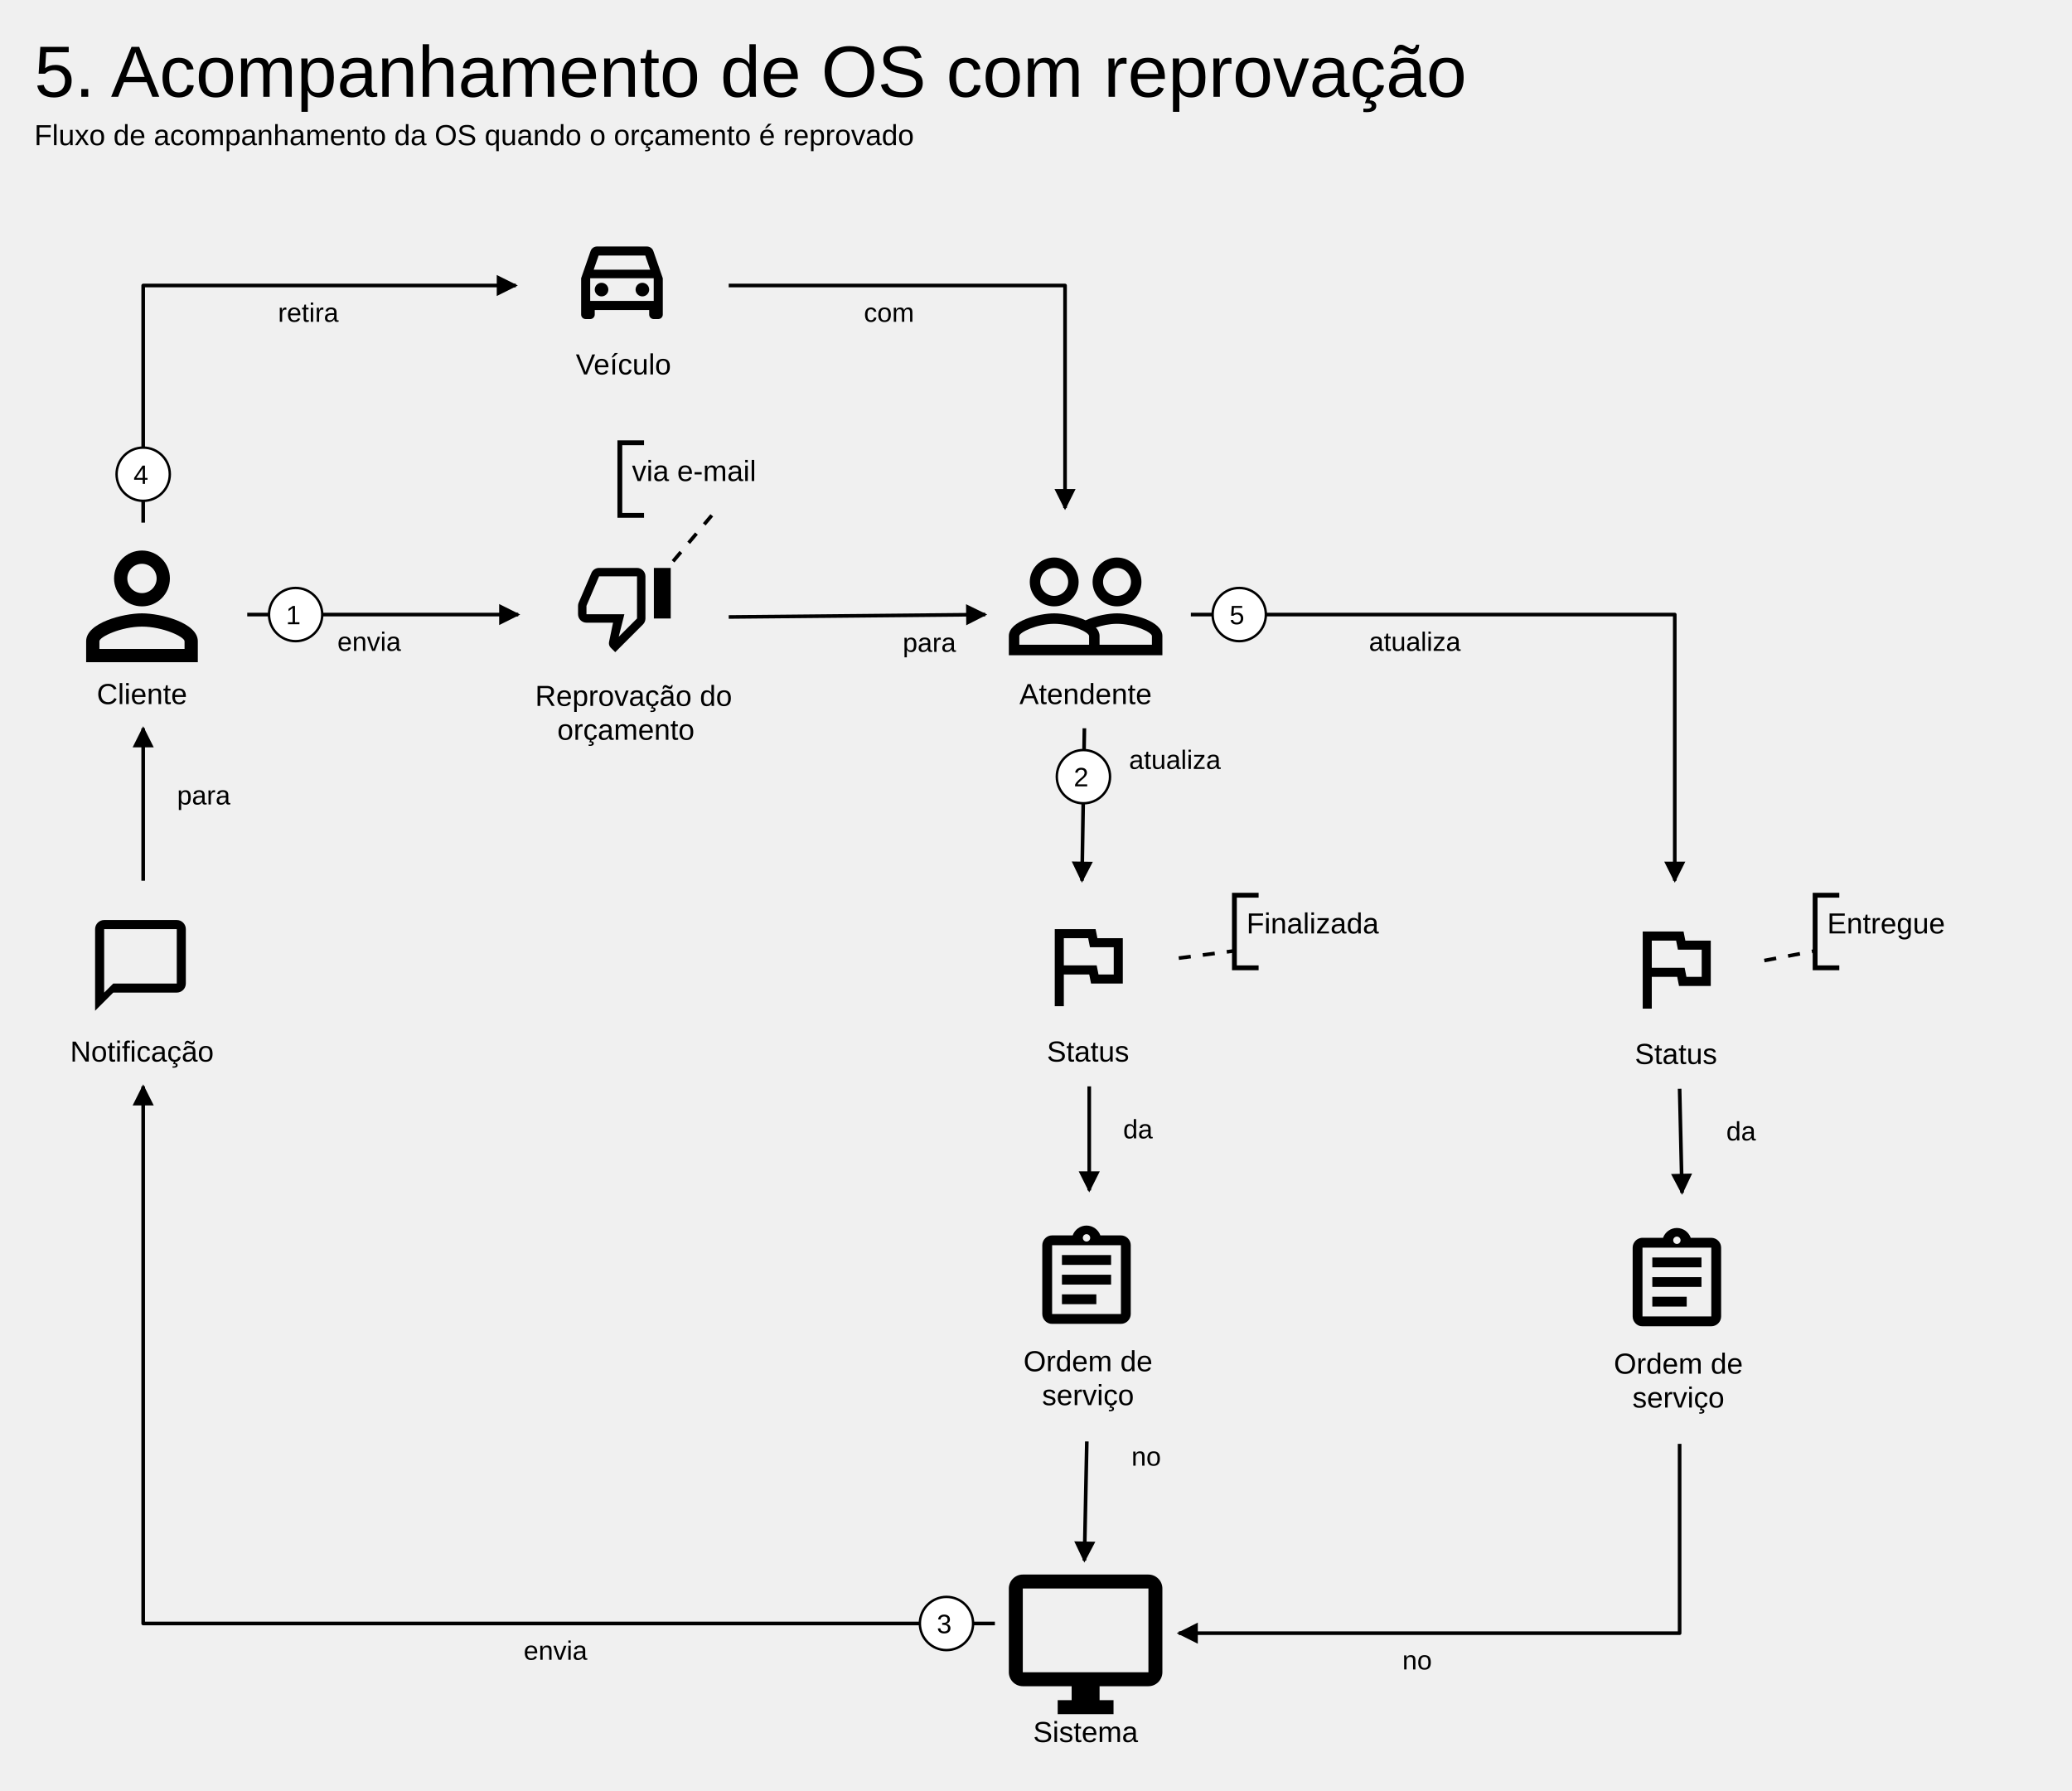
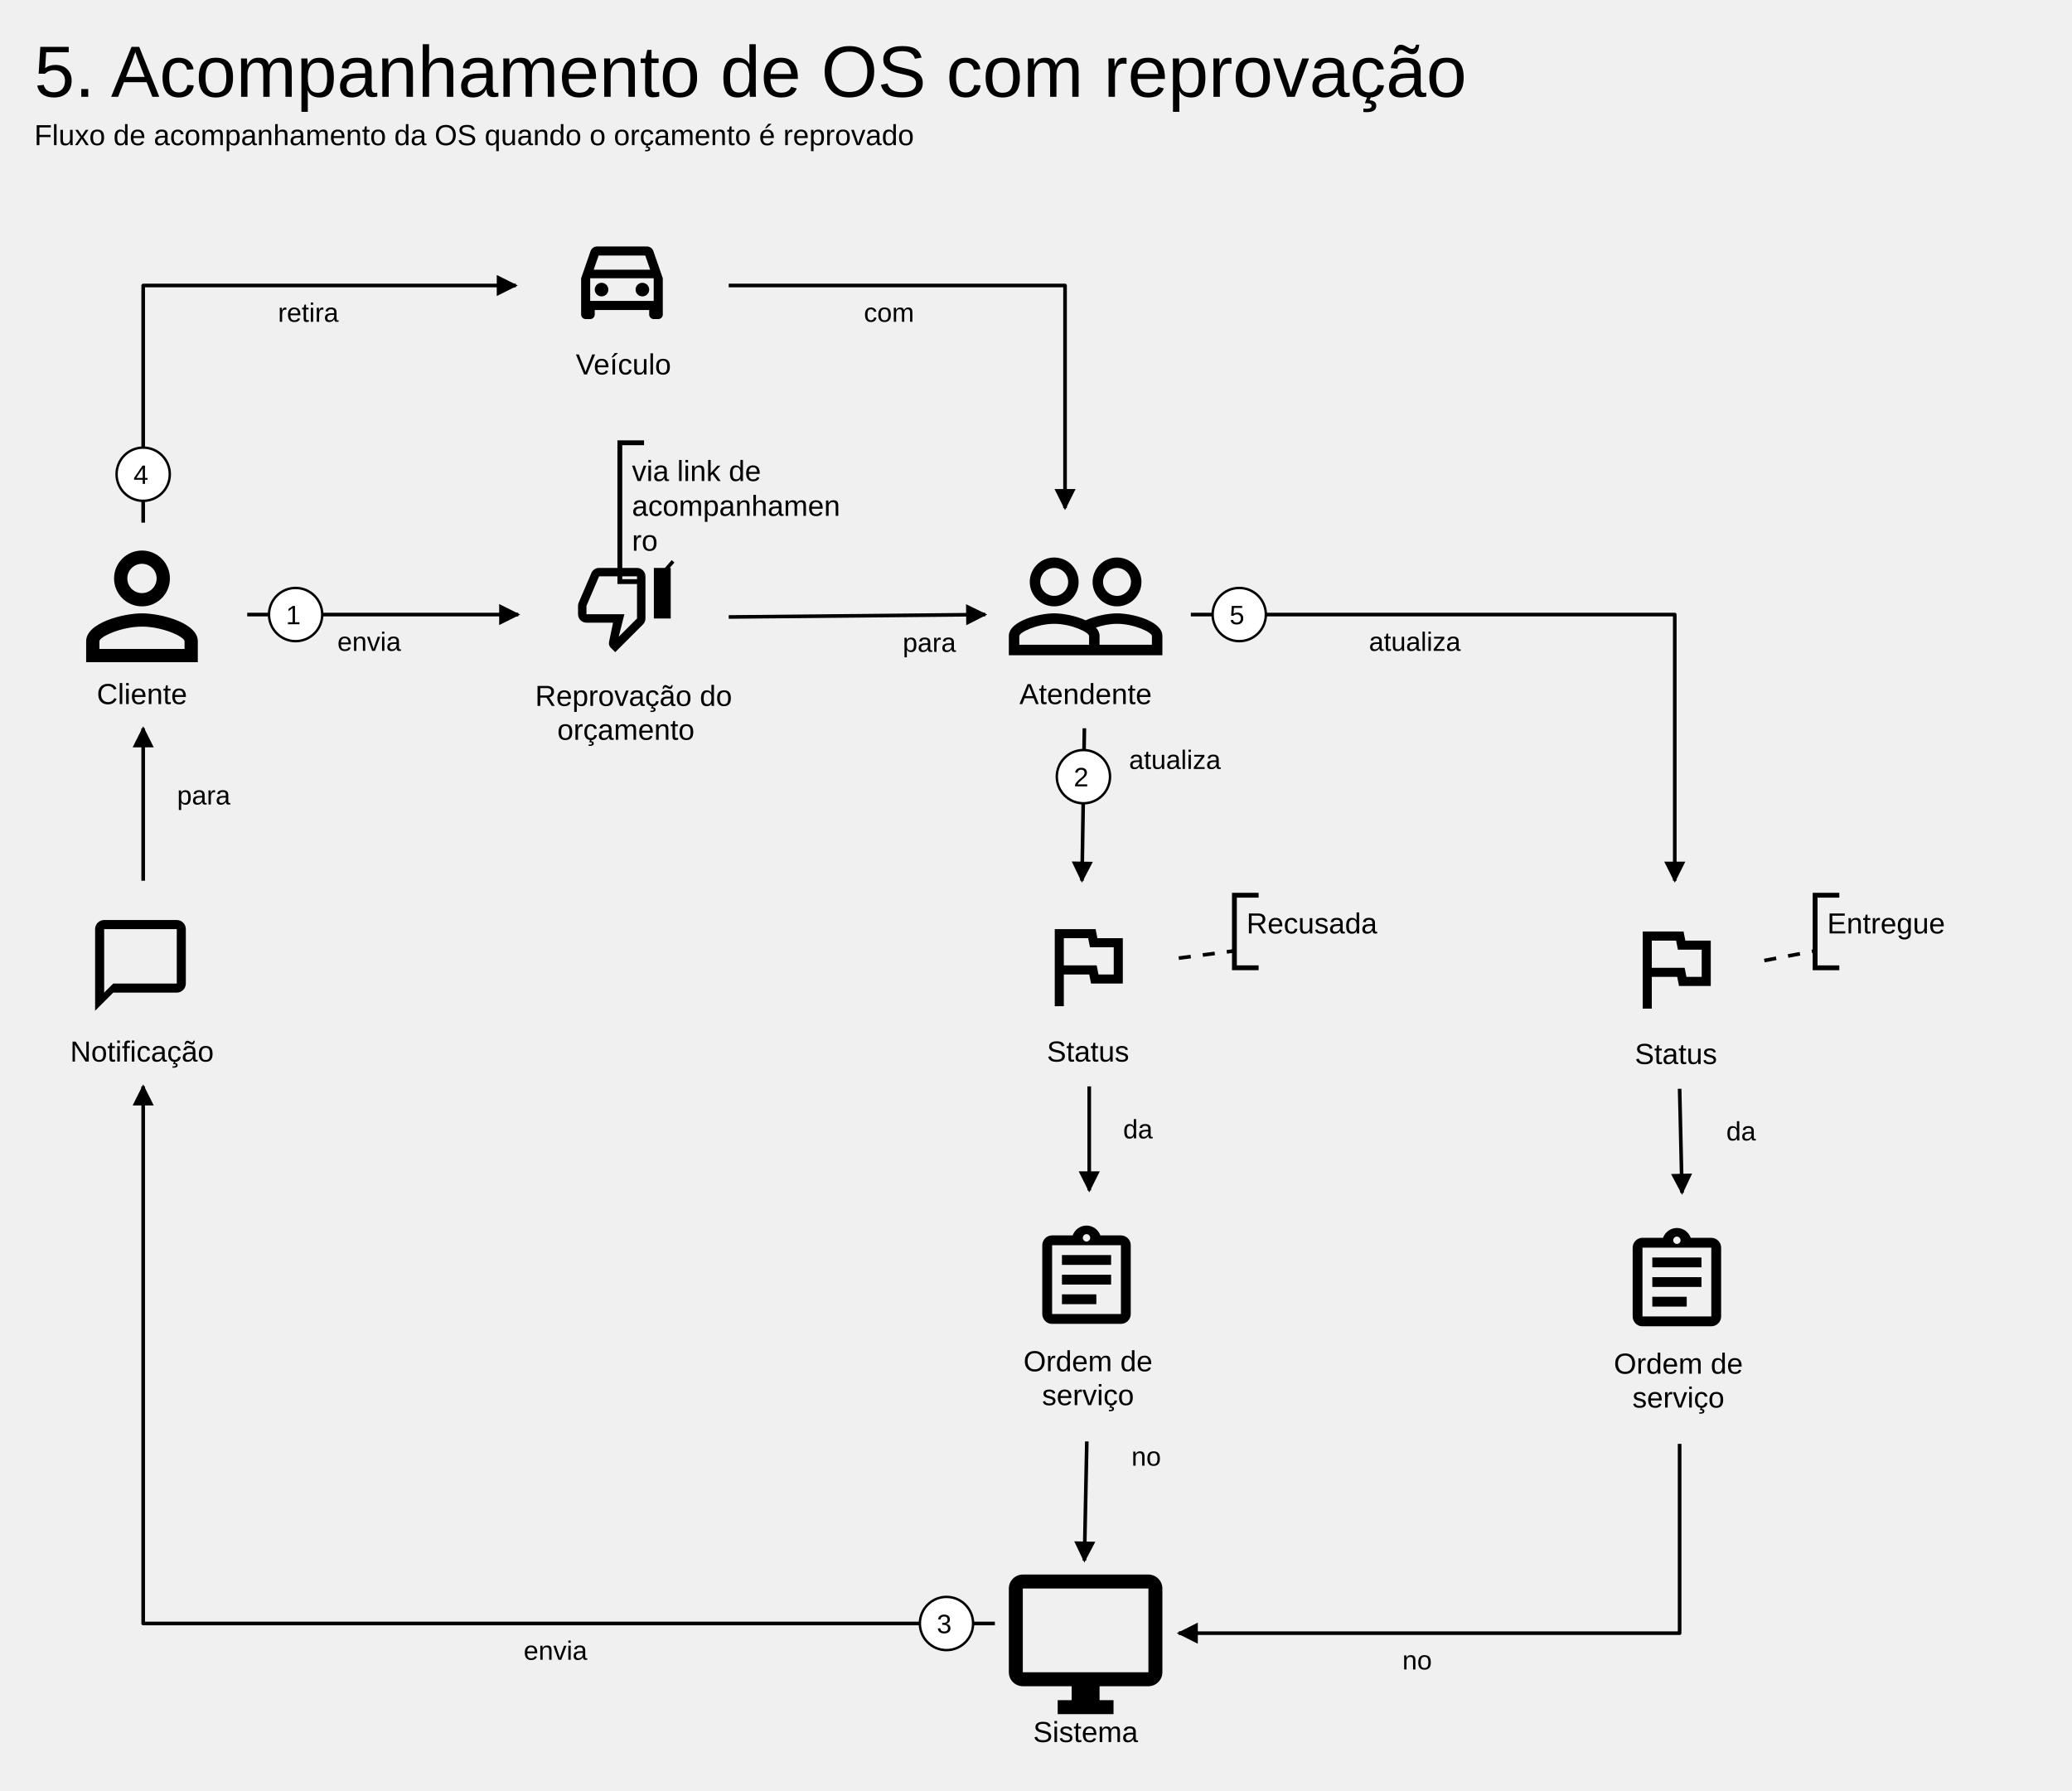
<svg xmlns="http://www.w3.org/2000/svg" style="background-color:white" width="838.993" height="725" viewBox="135 -38 853.993 740" version="1.1">
  <defs>
-     <marker id="activity-black-black-b3l4zcfscapwqebq89gfhphu7" viewBox="0 0 20 20" refX="11" refY="10" markerWidth="10" markerHeight="10" orient="auto">
+     <marker id="activity-black-black-eytsaiv2bysylnavkoq90a90i" viewBox="0 0 20 20" refX="11" refY="10" markerWidth="10" markerHeight="10" orient="auto">
      <path d="M 1 5 L 11 10 L 1 15 Z" style="fill: black; stroke-width: 1px; stroke-linecap: round; stroke-dasharray: 10000, 1; stroke: black;" />
    </marker>
  </defs>
  <g class="djs-group">
    <g class="djs-element djs-shape" style="display:block" transform="translate(140 -8)">
      <g class="djs-visual">
        <text lineHeight="1.2" class="djs-label" style="font-family: Arial, sans-serif; font-size: 30; font-weight: normal; fill: rgb(0, 0, 0);">
          <tspan x="8" y="10" font-size="30">5. Acompanhamento de OS com reprovação</tspan>
        </text>
        <text lineHeight="1.2" class="djs-label" style="font-family: Arial, sans-serif; font-size: 12; font-weight: normal; fill: rgb(0, 0, 0);">
          <tspan x="8" y="30" font-size="12">Fluxo de acompanhamento da OS quando o orçamento é reprovado</tspan>
        </text>
      </g>
    </g>
  </g>
  <g class="djs-group">
    <g class="djs-element djs-shape" data-element-id="shape_1088" style="display: block;" transform="matrix(1 0 0 1 790 455)">
      <g class="djs-visual">
        <svg fill=" #000000" width="48.75" height="48.75" viewBox="0 0 24 24" x="12.5" y="12.5">
          <path d="M0 0h24v24H0V0z" fill="none" />
          <path d="M7 15h7v2H7zm0-4h10v2H7zm0-4h10v2H7zm12-4h-4.18C14.4 1.84 13.3 1 12 1c-1.3 0-2.4.84-2.82 2H5c-.14 0-.27.01-.4.04-.39.08-.74.28-1.01.55-.18.18-.33.4-.43.64-.1.23-.16.49-.16.77v14c0 .27.06.54.16.78s.25.45.43.64c.27.27.62.47 1.01.55.13.02.26.03.4.03h14c1.1 0 2-.9 2-2V5c0-1.1-.9-2-2-2zm-7-.25c.41 0 .75.34.75.75s-.34.75-.75.75-.75-.34-.75-.75.34-.75.75-.75zM19 19H5V5h14v14z" />
        </svg>
        <text lineHeight="1.2" class="djs-label" style="font-family: Arial, sans-serif; font-size: 12px; font-weight: normal; fill: rgb(0, 0, 0);">
          <tspan x="10.822" y="74.75">Ordem de </tspan>
          <tspan x="18.495" y="88.75">serviço</tspan>
        </text>
      </g>
      <rect class="djs-hit djs-hit-all" x="0" y="0" width="75" height="75" style="fill: none; stroke-opacity: 0; stroke: white; stroke-width: 15px;" />
      <rect x="-5" y="-5" rx="4" width="85" height="85" class="djs-outline" style="fill: none;" />
    </g>
  </g>
  <g class="djs-group">
    <g class="djs-element djs-shape" data-element-id="shape_1172" style="display: block;" transform="matrix(1 0 0 1 354 42)">
      <g class="djs-visual">
        <svg fill=" #000000" width="48.75" height="48.75" viewBox="0 0 24 26" x="12.5" y="12.5">
          <path fill="none" d="M0 0h24v24H0V0z" />
          <path d="M18.92 6.01C18.72 5.42 18.16 5 17.5 5h-11c-.66 0-1.21.42-1.42 1.01L3 12v8c0 .55.45 1 1 1h1c.55 0 1-.45 1-1v-1h12v1c0 .55.45 1 1 1h1c.55 0 1-.45 1-1v-8l-2.08-5.99zM6.85 7h10.29l1.08 3.11H5.77L6.85 7zM19 17H5v-5h14v5z" />
          <circle cx="7.5" cy="14.5" r="1.5" />
          <circle cx="16.5" cy="14.5" r="1.5" />
        </svg>
        <text lineHeight="1.2" class="djs-label" style="font-family: Arial, sans-serif; font-size: 12px; font-weight: normal; fill: rgb(0, 0, 0);">
          <tspan x="17.818" y="74.75">Veículo</tspan>
        </text>
      </g>
      <rect class="djs-hit djs-hit-all" x="0" y="0" width="75" height="75" style="fill: none; stroke-opacity: 0; stroke: white; stroke-width: 15px;" />
      <rect x="-5" y="-5" rx="4" width="85" height="85" class="djs-outline" style="fill: none;" />
    </g>
  </g>
  <g class="djs-group">
    <g class="djs-element djs-shape" data-element-id="shape_1285" style="display: block;" transform="matrix(1 0 0 1 545 178)">
      <g class="djs-visual">
        <svg fill=" #000000" width="75" height="75" viewBox="0 0 24 26">
          <path d="M0 0h24v24H0z" fill="none" />
          <path d="M16.5 13c-1.2 0-3.07.34-4.5 1-1.43-.67-3.3-1-4.5-1C5.33 13 1 14.08 1 16.25V19h22v-2.75c0-2.17-4.33-3.25-6.5-3.25zm-4 4.5h-10v-1.25c0-.54 2.56-1.75 5-1.75s5 1.21 5 1.75v1.25zm9 0H14v-1.25c0-.46-.2-.86-.52-1.22.88-.3 1.96-.53 3.02-.53 2.44 0 5 1.21 5 1.75v1.25zM7.5 12c1.93 0 3.5-1.57 3.5-3.5S9.43 5 7.5 5 4 6.57 4 8.5 5.57 12 7.5 12zm0-5.5c1.1 0 2 .9 2 2s-.9 2-2 2-2-.9-2-2 .9-2 2-2zm9 5.5c1.93 0 3.5-1.57 3.5-3.5S18.43 5 16.5 5 13 6.57 13 8.5s1.57 3.5 3.5 3.5zm0-5.5c1.1 0 2 .9 2 2s-.9 2-2 2-2-.9-2-2 .9-2 2-2z" />
        </svg>
        <text lineHeight="1.2" class="djs-label" style="font-family: Arial, sans-serif; font-size: 12px; font-weight: normal; fill: rgb(0, 0, 0);">
          <tspan x="10.143" y="75">Atendente</tspan>
        </text>
      </g>
      <rect class="djs-hit djs-hit-all" x="0" y="0" width="75" height="75" style="fill: none; stroke-opacity: 0; stroke: white; stroke-width: 15px;" />
      <rect x="-5" y="-5" rx="4" width="85" height="85" class="djs-outline" style="fill: none;" />
    </g>
  </g>
  <g class="djs-group">
    <g class="djs-element djs-shape" data-element-id="shape_2088" style="display: block;" transform="matrix(1 0 0 1 884 332)">
      <g class="djs-visual">
        <rect x="0" y="0" width="99.993" height="29.998" rx="0" ry="0" style="stroke: none; stroke-width: 2px; fill: none;" />
        <path d="m 0, 0 m 10,0 l -10,0 l 0,29.998 l 10,0" style="fill: none; stroke-width: 2px; stroke: black;" />
        <text lineHeight="1.2" class="djs-label" style="font-family: Arial, sans-serif; font-size: 12px; font-weight: normal; fill: black;">
          <tspan x="5" y="15.8">Entregue</tspan>
        </text>
      </g>
      <rect class="djs-hit djs-hit-all" x="0" y="0" width="99.993" height="29.998" style="fill: none; stroke-opacity: 0; stroke: white; stroke-width: 15px;" />
      <rect x="-5" y="-5" rx="4" width="109.993" height="39.998" class="djs-outline" style="fill: none;" />
    </g>
  </g>
  <g class="djs-group">
    <g class="djs-element djs-shape" data-element-id="shape_2543" style="display: block;" transform="matrix(1 0 0 1 545 607)">
      <g class="djs-visual">
        <svg fill=" #000000" width="75" height="75" viewBox="0 0 24 26">
          <path fill="none" d="M0 0h24v24H0V0z" />
          <path d="M21 2H3c-1.1 0-2 .9-2 2v12c0 1.1.9 2 2 2h7v2H8v2h8v-2h-2v-2h7c1.1 0 2-.9 2-2V4c0-1.1-.9-2-2-2zm0 14H3V4h18v12z" />
        </svg>
        <text lineHeight="1.2" class="djs-label" style="font-family: Arial, sans-serif; font-size: 12px; font-weight: normal; fill: rgb(0, 0, 0);">
          <tspan x="15.826" y="75">Sistema</tspan>
        </text>
      </g>
      <rect class="djs-hit djs-hit-all" x="0" y="0" width="75" height="75" style="fill: none; stroke-opacity: 0; stroke: white; stroke-width: 15px;" />
      <rect x="-5" y="-5" rx="4" width="85" height="85" class="djs-outline" style="fill: none;" />
    </g>
  </g>
  <g class="djs-group">
    <g class="djs-element djs-shape" data-element-id="shape_2848" style="display: block;" transform="matrix(1 0 0 1 546 326)">
      <g class="djs-visual">
        <svg fill=" #000000" width="48.75" height="48.75" viewBox="0 0 24 26" x="12.5" y="12.5">
          <path fill="none" d="M0 0h24v24H0V0z" />
          <path d="M12.36 6l.4 2H18v6h-3.36l-.4-2H7V6h5.36M14 4H5v17h2v-7h5.6l.4 2h7V6h-5.6L14 4z" />
        </svg>
        <text lineHeight="1.2" class="djs-label" style="font-family: Arial, sans-serif; font-size: 12px; font-weight: normal; fill: rgb(0, 0, 0);">
          <tspan x="20.49" y="74.75">Status</tspan>
        </text>
      </g>
      <rect class="djs-hit djs-hit-all" x="0" y="0" width="75" height="75" style="fill: none; stroke-opacity: 0; stroke: white; stroke-width: 15px;" />
      <rect x="-5" y="-5" rx="4" width="85" height="85" class="djs-outline" style="fill: none;" />
    </g>
  </g>
  <g class="djs-group">
    <g class="djs-element djs-shape" data-element-id="shape_4845" style="display: block;" transform="matrix(1 0 0 1 644 332)">
      <g class="djs-visual">
-         <rect x="0" y="0" width="100" height="30" rx="0" ry="0" style="stroke: none; stroke-width: 2px; fill: none;" />
-         <path d="m 0, 0 m 10,0 l -10,0 l 0,30 l 10,0" style="fill: none; stroke-width: 2px; stroke: black;" />
+         <rect x="0" y="0" width="100" height="29.986" rx="0" ry="0" style="stroke: none; stroke-width: 2px; fill: none;" />
+         <path d="m 0, 0 m 10,0 l -10,0 l 0,29.986 l 10,0" style="fill: none; stroke-width: 2px; stroke: black;" />
        <text lineHeight="1.2" class="djs-label" style="font-family: Arial, sans-serif; font-size: 12px; font-weight: normal; fill: black;">
-           <tspan x="5" y="15.8">Finalizada</tspan>
-         </text>
-       </g>
-       <rect class="djs-hit djs-hit-all" x="0" y="0" width="100" height="30" style="fill: none; stroke-opacity: 0; stroke: white; stroke-width: 15px;" />
-       <rect x="-5" y="-5" rx="4" width="110" height="40" class="djs-outline" style="fill: none;" />
+           <tspan x="5" y="15.8">Recusada</tspan>
+         </text>
+       </g>
+       <rect class="djs-hit djs-hit-all" x="0" y="0" width="100" height="29.986" style="fill: none; stroke-opacity: 0; stroke: white; stroke-width: 15px;" />
+       <rect x="-5" y="-5" rx="4" width="110" height="39.986" class="djs-outline" style="fill: none;" />
    </g>
  </g>
  <g class="djs-group">
    <g class="djs-element djs-shape" data-element-id="shape_6537" style="display: block;" transform="matrix(1 0 0 1 789 327)">
      <g class="djs-visual">
        <svg fill=" #000000" width="48.75" height="48.75" viewBox="0 0 24 26" x="12.5" y="12.5">
          <path fill="none" d="M0 0h24v24H0V0z" />
          <path d="M12.36 6l.4 2H18v6h-3.36l-.4-2H7V6h5.36M14 4H5v17h2v-7h5.6l.4 2h7V6h-5.6L14 4z" />
        </svg>
        <text lineHeight="1.2" class="djs-label" style="font-family: Arial, sans-serif; font-size: 12px; font-weight: normal; fill: rgb(0, 0, 0);">
          <tspan x="20.49" y="74.75">Status</tspan>
        </text>
      </g>
      <rect class="djs-hit djs-hit-all" x="0" y="0" width="75" height="75" style="fill: none; stroke-opacity: 0; stroke: white; stroke-width: 15px;" />
      <rect x="-5" y="-5" rx="4" width="85" height="85" class="djs-outline" style="fill: none;" />
    </g>
  </g>
  <g class="djs-group">
    <g class="djs-element djs-shape" data-element-id="shape_7379" style="display: block;" transform="matrix(1 0 0 1 546 454)">
      <g class="djs-visual">
        <svg fill=" #000000" width="48.75" height="48.75" viewBox="0 0 24 24" x="12.5" y="12.5">
          <path d="M0 0h24v24H0V0z" fill="none" />
          <path d="M7 15h7v2H7zm0-4h10v2H7zm0-4h10v2H7zm12-4h-4.18C14.4 1.84 13.3 1 12 1c-1.3 0-2.4.84-2.82 2H5c-.14 0-.27.01-.4.04-.39.08-.74.28-1.01.55-.18.18-.33.4-.43.64-.1.23-.16.49-.16.77v14c0 .27.06.54.16.78s.25.45.43.64c.27.27.62.47 1.01.55.13.02.26.03.4.03h14c1.1 0 2-.9 2-2V5c0-1.1-.9-2-2-2zm-7-.25c.41 0 .75.34.75.75s-.34.75-.75.75-.75-.34-.75-.75.34-.75.75-.75zM19 19H5V5h14v14z" />
        </svg>
        <text lineHeight="1.2" class="djs-label" style="font-family: Arial, sans-serif; font-size: 12px; font-weight: normal; fill: rgb(0, 0, 0);">
          <tspan x="10.822" y="74.75">Ordem de </tspan>
          <tspan x="18.495" y="88.75">serviço</tspan>
        </text>
      </g>
      <rect class="djs-hit djs-hit-all" x="0" y="0" width="75" height="75" style="fill: none; stroke-opacity: 0; stroke: white; stroke-width: 15px;" />
      <rect x="-5" y="-5" rx="4" width="85" height="85" class="djs-outline" style="fill: none;" />
    </g>
  </g>
  <g class="djs-group">
    <g class="djs-element djs-shape" data-element-id="shape_7930" style="display: block;" transform="matrix(1 0 0 1 390 145)">
      <g class="djs-visual">
-         <rect x="0" y="0" width="100" height="30" rx="0" ry="0" style="stroke: none; stroke-width: 2px; fill: none;" />
-         <path d="m 0, 0 m 10,0 l -10,0 l 0,30 l 10,0" style="fill: none; stroke-width: 2px; stroke: black;" />
+         <rect x="0" y="0" width="100" height="57.377" rx="0" ry="0" style="stroke: none; stroke-width: 2px; fill: none;" />
+         <path d="m 0, 0 m 10,0 l -10,0 l 0,57.377 l 10,0" style="fill: none; stroke-width: 2px; stroke: black;" />
        <text lineHeight="1.2" class="djs-label" style="font-family: Arial, sans-serif; font-size: 12px; font-weight: normal; fill: black;">
-           <tspan x="5" y="15.8">via e-mail</tspan>
-         </text>
-       </g>
-       <rect class="djs-hit djs-hit-all" x="0" y="0" width="100" height="30" style="fill: none; stroke-opacity: 0; stroke: white; stroke-width: 15px;" />
-       <rect x="-5" y="-5" rx="4" width="110" height="40" class="djs-outline" style="fill: none;" />
+           <tspan x="5" y="15.8">via link de </tspan>
+           <tspan x="5" y="30.2">acompanhamen</tspan>
+           <tspan x="5" y="44.6">ro</tspan>
+         </text>
+       </g>
+       <rect class="djs-hit djs-hit-all" x="0" y="0" width="100" height="57.377" style="fill: none; stroke-opacity: 0; stroke: white; stroke-width: 15px;" />
+       <rect x="-5" y="-5" rx="4" width="110" height="67.377" class="djs-outline" style="fill: none;" />
    </g>
  </g>
  <g class="djs-group">
    <g class="djs-element djs-shape" data-element-id="shape_8313" style="display: block;" transform="matrix(1 0 0 1 355 179)">
      <g class="djs-visual">
        <svg fill=" #000000" width="48.75" height="48.75" viewBox="0 0 24 28" x="12.5" y="12.5">
          <path fill="none" d="M0 0h24v24H0V0zm0 0h24v24H0V0z" />
          <path d="M15 3H6c-.83 0-1.54.5-1.84 1.22l-3.02 7.05c-.09.23-.14.47-.14.73v2c0 1.1.9 2 2 2h6.31l-.95 4.57-.03.32c0 .41.17.79.44 1.06L9.83 23l6.59-6.59c.36-.36.58-.86.58-1.41V5c0-1.1-.9-2-2-2zm0 12l-4.34 4.34L12 14H3v-2l3-7h9v10zm4-12h4v12h-4z" />
        </svg>
        <text lineHeight="1.2" class="djs-label" style="font-family: Arial, sans-serif; font-size: 12px; font-weight: normal; fill: rgb(0, 0, 0);">
          <tspan x="0" y="74.75">Reprovação do</tspan>
          <tspan x="9.152" y="88.75">orçamento</tspan>
        </text>
      </g>
      <rect class="djs-hit djs-hit-all" x="0" y="0" width="75" height="75" style="fill: none; stroke-opacity: 0; stroke: white; stroke-width: 15px;" />
      <rect x="-5" y="-5" rx="4" width="85" height="85" class="djs-outline" style="fill: none;" />
    </g>
  </g>
  <g class="djs-group">
    <g class="djs-element djs-shape" data-element-id="shape_9113" style="display: block;" transform="matrix(1 0 0 1 155 178)">
      <g class="djs-visual">
        <svg fill=" #000000" viewBox="0 0 24 26" width="75" height="75">
          <path d="M12 5.9c1.16 0 2.1.94 2.1 2.1s-.94 2.1-2.1 2.1S9.9 9.16 9.9 8s.94-2.1 2.1-2.1m0 9c2.97 0 6.1 1.46 6.1 2.1v1.1H5.9V17c0-.64 3.13-2.1 6.1-2.1M12 4C9.79 4 8 5.79 8 8s1.79 4 4 4 4-1.79 4-4-1.79-4-4-4zm0 9c-2.67 0-8 1.34-8 4v3h16v-3c0-2.66-5.33-4-8-4z" />
          <path d="M0 0h24v24H0z" fill="none" />
        </svg>
        <text lineHeight="1.2" class="djs-label" style="font-family: Arial, sans-serif; font-size: 12px; font-weight: normal; fill: rgb(0, 0, 0);">
          <tspan x="18.823" y="75">Cliente</tspan>
        </text>
      </g>
      <rect class="djs-hit djs-hit-all" x="0" y="0" width="75" height="75" style="fill: none; stroke-opacity: 0; stroke: white; stroke-width: 15px;" />
      <rect x="-5" y="-5" rx="4" width="85" height="85" class="djs-outline" style="fill: none;" />
    </g>
  </g>
  <g class="djs-group">
    <g class="djs-element djs-shape" data-element-id="shape_9440" style="display: block;" transform="matrix(1 0 0 1 155 326)">
      <g class="djs-visual">
        <svg fill=" #000000" height="48.75" viewBox="0 0 24 26" width="48.75" x="12.5" y="12.5">
          <path d="M0 0h24v24H0V0z" fill="none" />
          <path d="M20 2H4c-1.1 0-2 .9-2 2v18l4-4h14c1.1 0 2-.9 2-2V4c0-1.1-.9-2-2-2zm0 14H6l-2 2V4h16v12z" />
        </svg>
        <text lineHeight="1.2" class="djs-label" style="font-family: Arial, sans-serif; font-size: 12px; font-weight: normal; fill: rgb(0, 0, 0);">
          <tspan x="7.819" y="74.75">Notificação</tspan>
        </text>
      </g>
      <rect class="djs-hit djs-hit-all" x="0" y="0" width="75" height="75" style="fill: none; stroke-opacity: 0; stroke: white; stroke-width: 15px;" />
      <rect x="-5" y="-5" rx="4" width="85" height="85" class="djs-outline" style="fill: none;" />
    </g>
  </g>
  <g class="djs-group">
+     <g class="djs-element djs-connection" data-element-id="connection_0621" style="display: block;">
+       <g class="djs-visual">
+         <path style="stroke: black; fill: none; stroke-width: 1.5px; stroke-linejoin: round; marker-end: url('#activity-black-black-eytsaiv2bysylnavkoq90a90i');" d="M545,633L193,633L193,411" />
+         <text lineHeight="1.2" wordWrap="break-word" overflowWrap="break-word" hyphens="auto" class="djs-label" style="font-family: Arial, sans-serif; font-size: 11px; font-weight: normal; fill: black;">
+           <tspan x="350.25" y="648">envia</tspan>
+         </text>
+         <path d="       M 525 633       m 11,0       a 11,11 0 1,0 -22,0       a 11,11 0 1,0 22,0       " style="fill: white; stroke: black;" />
+         <text lineHeight="1.2" position="absolute" class="djs-labelNumber" style="font-family: Arial, sans-serif; font-size: 11px; font-weight: normal; fill: black;">
+           <tspan x="521" y="637">3</tspan>
+         </text>
+       </g>
+       <path d="M545,633L193,633L193,411" class="djs-hit djs-hit-stroke" style="fill: none; stroke-opacity: 0; stroke: white; stroke-width: 15px;" />
+       <rect x="188" y="406" rx="4" width="362" height="232" class="djs-outline" style="fill: none;" />
+     </g>
+   </g>
+   <g class="djs-group">
+     <g class="djs-element djs-connection" data-element-id="connection_1816" style="display: block;">
+       <g class="djs-visual">
+         <path style="stroke: black; stroke-width: 1.5px; stroke-linejoin: round; stroke-dasharray: 5, 5;" d="M863,359L884,355" />
+       </g>
+       <path d="M863,359L884,355" class="djs-hit djs-hit-stroke" style="fill: none; stroke-opacity: 0; stroke: white; stroke-width: 15px;" />
+       <rect x="858" y="350" rx="4" width="31" height="14" class="djs-outline" style="fill: none;" />
+     </g>
+   </g>
+   <g class="djs-group">
    <g class="djs-element djs-connection" data-element-id="connection_3021" style="display: block;">
      <g class="djs-visual">
-         <path style="stroke: black; fill: none; stroke-width: 1.5px; stroke-linejoin: round; marker-end: url('#activity-black-black-b3l4zcfscapwqebq89gfhphu7');" d="M828,412L829,455" />
+         <path style="stroke: black; fill: none; stroke-width: 1.5px; stroke-linejoin: round; marker-end: url('#activity-black-black-eytsaiv2bysylnavkoq90a90i');" d="M828,412L829,455" />
        <text lineHeight="1.2" wordWrap="break-word" overflowWrap="break-word" hyphens="auto" class="djs-label" style="font-family: Arial, sans-serif; font-size: 11px; font-weight: normal; fill: black;">
          <tspan x="847.278" y="433.352">da</tspan>
        </text>
      </g>
      <path d="M828,412L829,455" class="djs-hit djs-hit-stroke" style="fill: none; stroke-opacity: 0; stroke: white; stroke-width: 15px;" />
      <rect x="823" y="407" rx="4" width="11" height="53" class="djs-outline" style="fill: none;" />
    </g>
  </g>
  <g class="djs-group">
+     <g class="djs-element djs-connection" data-element-id="connection_3472" style="display: block;">
+       <g class="djs-visual">
+         <path style="stroke: black; fill: none; stroke-width: 1.5px; stroke-linejoin: round; marker-end: url('#activity-black-black-eytsaiv2bysylnavkoq90a90i');" d="M582,263L581,326" />
+         <text lineHeight="1.2" wordWrap="break-word" overflowWrap="break-word" hyphens="auto" class="djs-label" style="font-family: Arial, sans-serif; font-size: 11px; font-weight: normal; fill: black;">
+           <tspan x="600.449" y="279.803">atualiza</tspan>
+         </text>
+         <path d="       M 581.596 283       m 11,0       a 11,11 0 1,0 -22,0       a 11,11 0 1,0 22,0       " style="fill: white; stroke: black;" />
+         <text lineHeight="1.2" position="absolute" class="djs-labelNumber" style="font-family: Arial, sans-serif; font-size: 11px; font-weight: normal; fill: black;">
+           <tspan x="577.596" y="287">2</tspan>
+         </text>
+       </g>
+       <path d="M582,263L581,326" class="djs-hit djs-hit-stroke" style="fill: none; stroke-opacity: 0; stroke: white; stroke-width: 15px;" />
+       <rect x="576" y="258" rx="4" width="11" height="73" class="djs-outline" style="fill: none;" />
+     </g>
+   </g>
+   <g class="djs-group">
+     <g class="djs-element djs-connection" data-element-id="connection_3650" style="display: block;">
+       <g class="djs-visual">
+         <path style="stroke: black; fill: none; stroke-width: 1.5px; stroke-linejoin: round; marker-end: url('#activity-black-black-eytsaiv2bysylnavkoq90a90i');" d="M236,216L348,216" />
+         <text lineHeight="1.2" wordWrap="break-word" overflowWrap="break-word" hyphens="auto" class="djs-label" style="font-family: Arial, sans-serif; font-size: 11px; font-weight: normal; fill: black;">
+           <tspan x="273.25" y="231">envia</tspan>
+         </text>
+         <path d="       M 256 216       m 11,0       a 11,11 0 1,0 -22,0       a 11,11 0 1,0 22,0       " style="fill: white; stroke: black;" />
+         <text lineHeight="1.2" position="absolute" class="djs-labelNumber" style="font-family: Arial, sans-serif; font-size: 11px; font-weight: normal; fill: black;">
+           <tspan x="252" y="220">1</tspan>
+         </text>
+       </g>
+       <path d="M236,216L348,216" class="djs-hit djs-hit-stroke" style="fill: none; stroke-opacity: 0; stroke: white; stroke-width: 15px;" />
+       <rect x="231" y="211" rx="4" width="122" height="10" class="djs-outline" style="fill: none;" />
+     </g>
+   </g>
+   <g class="djs-group">
+     <g class="djs-element djs-connection" data-element-id="connection_3769" style="display: block;">
+       <g class="djs-visual">
+         <path style="stroke: black; fill: none; stroke-width: 1.5px; stroke-linejoin: round; marker-end: url('#activity-black-black-eytsaiv2bysylnavkoq90a90i');" d="M193,326L193,263" />
+         <text lineHeight="1.2" wordWrap="break-word" overflowWrap="break-word" hyphens="auto" class="djs-label" style="font-family: Arial, sans-serif; font-size: 11px; font-weight: normal; fill: black;">
+           <tspan x="207" y="294.5">para</tspan>
+         </text>
+       </g>
+       <path d="M193,326L193,263" class="djs-hit djs-hit-stroke" style="fill: none; stroke-opacity: 0; stroke: white; stroke-width: 15px;" />
+       <rect x="188" y="258" rx="4" width="10" height="73" class="djs-outline" style="fill: none;" />
+     </g>
+   </g>
+   <g class="djs-group">
+     <g class="djs-element djs-connection" data-element-id="connection_3985" style="display: block;">
+       <g class="djs-visual">
+         <path style="stroke: black; fill: none; stroke-width: 1.5px; stroke-linejoin: round; marker-end: url('#activity-black-black-eytsaiv2bysylnavkoq90a90i');" d="M435,217L541,216" />
+         <text lineHeight="1.2" wordWrap="break-word" overflowWrap="break-word" hyphens="auto" class="djs-label" style="font-family: Arial, sans-serif; font-size: 11px; font-weight: normal; fill: black;">
+           <tspan x="506.91" y="231.41">para</tspan>
+         </text>
+       </g>
+       <path d="M435,217L541,216" class="djs-hit djs-hit-stroke" style="fill: none; stroke-opacity: 0; stroke: white; stroke-width: 15px;" />
+       <rect x="430" y="211" rx="4" width="116" height="11" class="djs-outline" style="fill: none;" />
+     </g>
+   </g>
+   <g class="djs-group">
+     <g class="djs-element djs-connection" data-element-id="connection_4154" style="display: block;">
+       <g class="djs-visual">
+         <path style="stroke: black; stroke-width: 1.5px; stroke-linejoin: round; stroke-dasharray: 5, 5;" d="M621,358L644,355" />
+       </g>
+       <path d="M621,358L644,355" class="djs-hit djs-hit-stroke" style="fill: none; stroke-opacity: 0; stroke: white; stroke-width: 15px;" />
+       <rect x="616" y="350" rx="4" width="33" height="13" class="djs-outline" style="fill: none;" />
+     </g>
+   </g>
+   <g class="djs-group">
+     <g class="djs-element djs-connection" data-element-id="connection_4217" style="display: block;">
+       <g class="djs-visual">
+         <path style="stroke: black; fill: none; stroke-width: 1.5px; stroke-linejoin: round; marker-end: url('#activity-black-black-eytsaiv2bysylnavkoq90a90i');" d="M583,557.75L582,607" />
+         <text lineHeight="1.2" wordWrap="break-word" overflowWrap="break-word" hyphens="auto" class="djs-label" style="font-family: Arial, sans-serif; font-size: 11px; font-weight: normal; fill: black;">
+           <tspan x="601.435" y="567.763">no</tspan>
+         </text>
+       </g>
+       <path d="M583,557.75L582,607" class="djs-hit djs-hit-stroke" style="fill: none; stroke-opacity: 0; stroke: white; stroke-width: 15px;" />
+       <rect x="577" y="552.75" rx="4" width="11" height="59.25" class="djs-outline" style="fill: none;" />
+     </g>
+   </g>
+   <g class="djs-group">
+     <g class="djs-element djs-connection" data-element-id="connection_4770" style="display: block;">
+       <g class="djs-visual">
+         <path style="stroke: black; fill: none; stroke-width: 1.5px; stroke-linejoin: round; marker-end: url('#activity-black-black-eytsaiv2bysylnavkoq90a90i');" d="M626,216L826,216L826,326" />
+         <text lineHeight="1.2" wordWrap="break-word" overflowWrap="break-word" hyphens="auto" class="djs-label" style="font-family: Arial, sans-serif; font-size: 11px; font-weight: normal; fill: black;">
+           <tspan x="699.6" y="231">atualiza</tspan>
+         </text>
+         <path d="       M 646 216       m 11,0       a 11,11 0 1,0 -22,0       a 11,11 0 1,0 22,0       " style="fill: white; stroke: black;" />
+         <text lineHeight="1.2" position="absolute" class="djs-labelNumber" style="font-family: Arial, sans-serif; font-size: 11px; font-weight: normal; fill: black;">
+           <tspan x="642" y="220">5</tspan>
+         </text>
+       </g>
+       <path d="M626,216L826,216L826,326" class="djs-hit djs-hit-stroke" style="fill: none; stroke-opacity: 0; stroke: white; stroke-width: 15px;" />
+       <rect x="621" y="211" rx="4" width="210" height="120" class="djs-outline" style="fill: none;" />
+     </g>
+   </g>
+   <g class="djs-group">
+     <g class="djs-element djs-connection" data-element-id="connection_5070" style="display: block;">
+       <g class="djs-visual">
+         <path style="stroke: black; stroke-width: 1.5px; stroke-linejoin: round; stroke-dasharray: 5, 5;" d="M412,194L405,202" />
+       </g>
+       <path d="M412,194L405,202" class="djs-hit djs-hit-stroke" style="fill: none; stroke-opacity: 0; stroke: white; stroke-width: 15px;" />
+       <rect x="400" y="189" rx="4" width="17" height="18" class="djs-outline" style="fill: none;" />
+     </g>
+   </g>
+   <g class="djs-group">
+     <g class="djs-element djs-connection" data-element-id="connection_5269" style="display: block;">
+       <g class="djs-visual">
+         <path style="stroke: black; fill: none; stroke-width: 1.5px; stroke-linejoin: round; marker-end: url('#activity-black-black-eytsaiv2bysylnavkoq90a90i');" d="M584,411L584,454" />
+         <text lineHeight="1.2" wordWrap="break-word" overflowWrap="break-word" hyphens="auto" class="djs-label" style="font-family: Arial, sans-serif; font-size: 11px; font-weight: normal; fill: black;">
+           <tspan x="598" y="432.5">da</tspan>
+         </text>
+       </g>
+       <path d="M584,411L584,454" class="djs-hit djs-hit-stroke" style="fill: none; stroke-opacity: 0; stroke: white; stroke-width: 15px;" />
+       <rect x="579" y="406" rx="4" width="10" height="53" class="djs-outline" style="fill: none;" />
+     </g>
+   </g>
+   <g class="djs-group">
    <g class="djs-element djs-connection" data-element-id="connection_6985" style="display: block;">
      <g class="djs-visual">
-         <path style="stroke: black; fill: none; stroke-width: 1.5px; stroke-linejoin: round; marker-end: url('#activity-black-black-b3l4zcfscapwqebq89gfhphu7');" d="M828,558.75L828,637L621,637" />
+         <path style="stroke: black; fill: none; stroke-width: 1.5px; stroke-linejoin: round; marker-end: url('#activity-black-black-eytsaiv2bysylnavkoq90a90i');" d="M828,558.75L828,637L621,637" />
        <text lineHeight="1.2" wordWrap="break-word" overflowWrap="break-word" hyphens="auto" class="djs-label" style="font-family: Arial, sans-serif; font-size: 11px; font-weight: normal; fill: black;">
          <tspan x="713.4" y="652">no</tspan>
        </text>
      </g>
      <path d="M828,558.75L828,637L621,637" class="djs-hit djs-hit-stroke" style="fill: none; stroke-opacity: 0; stroke: white; stroke-width: 15px;" />
      <rect x="616" y="553.75" rx="4" width="217" height="88.25" class="djs-outline" style="fill: none;" />
    </g>
  </g>
  <g class="djs-group">
+     <g class="djs-element djs-connection" data-element-id="connection_8839" style="display: block;">
+       <g class="djs-visual">
+         <path style="stroke: black; fill: none; stroke-width: 1.5px; stroke-linejoin: round; marker-end: url('#activity-black-black-eytsaiv2bysylnavkoq90a90i');" d="M435,80L574,80L574,172" />
+         <text lineHeight="1.2" wordWrap="break-word" overflowWrap="break-word" hyphens="auto" class="djs-label" style="font-family: Arial, sans-serif; font-size: 11px; font-weight: normal; fill: black;">
+           <tspan x="490.85" y="95">com</tspan>
+         </text>
+       </g>
+       <path d="M435,80L574,80L574,172" class="djs-hit djs-hit-stroke" style="fill: none; stroke-opacity: 0; stroke: white; stroke-width: 15px;" />
+       <rect x="430" y="75" rx="4" width="149" height="102" class="djs-outline" style="fill: none;" />
+     </g>
+   </g>
+   <g class="djs-group">
    <g class="djs-element djs-connection" data-element-id="connection_8991" style="display: block;">
      <g class="djs-visual">
-         <path style="stroke: black; fill: none; stroke-width: 1.5px; stroke-linejoin: round; marker-end: url('#activity-black-black-b3l4zcfscapwqebq89gfhphu7');" d="M193,178L193,80L347,80" />
+         <path style="stroke: black; fill: none; stroke-width: 1.5px; stroke-linejoin: round; marker-end: url('#activity-black-black-eytsaiv2bysylnavkoq90a90i');" d="M193,178L193,80L347,80" />
        <text lineHeight="1.2" wordWrap="break-word" overflowWrap="break-word" hyphens="auto" class="djs-label" style="font-family: Arial, sans-serif; font-size: 11px; font-weight: normal; fill: black;">
          <tspan x="248.7" y="95">retira</tspan>
        </text>
        <path d="       M 193 158       m 11,0       a 11,11 0 1,0 -22,0       a 11,11 0 1,0 22,0       " style="fill: white; stroke: black;" />
        <text lineHeight="1.2" position="absolute" class="djs-labelNumber" style="font-family: Arial, sans-serif; font-size: 11px; font-weight: normal; fill: black;">
          <tspan x="189" y="162">4</tspan>
        </text>
      </g>
      <path d="M193,178L193,80L347,80" class="djs-hit djs-hit-stroke" style="fill: none; stroke-opacity: 0; stroke: white; stroke-width: 15px;" />
      <rect x="188" y="75" rx="4" width="164" height="108" class="djs-outline" style="fill: none;" />
    </g>
  </g>
-   <g class="djs-group">
-     <g class="djs-element djs-connection" data-element-id="connection_8839" style="display: block;">
-       <g class="djs-visual">
-         <path style="stroke: black; fill: none; stroke-width: 1.5px; stroke-linejoin: round; marker-end: url('#activity-black-black-b3l4zcfscapwqebq89gfhphu7');" d="M435,80L574,80L574,172" />
-         <text lineHeight="1.2" wordWrap="break-word" overflowWrap="break-word" hyphens="auto" class="djs-label" style="font-family: Arial, sans-serif; font-size: 11px; font-weight: normal; fill: black;">
-           <tspan x="490.85" y="95">com</tspan>
-         </text>
-       </g>
-       <path d="M435,80L574,80L574,172" class="djs-hit djs-hit-stroke" style="fill: none; stroke-opacity: 0; stroke: white; stroke-width: 15px;" />
-       <rect x="430" y="75" rx="4" width="149" height="102" class="djs-outline" style="fill: none;" />
-     </g>
-   </g>
-   <g class="djs-group">
-     <g class="djs-element djs-connection" data-element-id="connection_3985" style="display: block;">
-       <g class="djs-visual">
-         <path style="stroke: black; fill: none; stroke-width: 1.5px; stroke-linejoin: round; marker-end: url('#activity-black-black-b3l4zcfscapwqebq89gfhphu7');" d="M435,217L541,216" />
-         <text lineHeight="1.2" wordWrap="break-word" overflowWrap="break-word" hyphens="auto" class="djs-label" style="font-family: Arial, sans-serif; font-size: 11px; font-weight: normal; fill: black;">
-           <tspan x="506.91" y="231.41">para</tspan>
-         </text>
-       </g>
-       <path d="M435,217L541,216" class="djs-hit djs-hit-stroke" style="fill: none; stroke-opacity: 0; stroke: white; stroke-width: 15px;" />
-       <rect x="430" y="211" rx="4" width="116" height="11" class="djs-outline" style="fill: none;" />
-     </g>
-   </g>
-   <g class="djs-group">
-     <g class="djs-element djs-connection" data-element-id="connection_3472" style="display: block;">
-       <g class="djs-visual">
-         <path style="stroke: black; fill: none; stroke-width: 1.5px; stroke-linejoin: round; marker-end: url('#activity-black-black-b3l4zcfscapwqebq89gfhphu7');" d="M582,263L581,326" />
-         <text lineHeight="1.2" wordWrap="break-word" overflowWrap="break-word" hyphens="auto" class="djs-label" style="font-family: Arial, sans-serif; font-size: 11px; font-weight: normal; fill: black;">
-           <tspan x="600.449" y="279.803">atualiza</tspan>
-         </text>
-         <path d="       M 581.596 283       m 11,0       a 11,11 0 1,0 -22,0       a 11,11 0 1,0 22,0       " style="fill: white; stroke: black;" />
-         <text lineHeight="1.2" position="absolute" class="djs-labelNumber" style="font-family: Arial, sans-serif; font-size: 11px; font-weight: normal; fill: black;">
-           <tspan x="577.596" y="287">2</tspan>
-         </text>
-       </g>
-       <path d="M582,263L581,326" class="djs-hit djs-hit-stroke" style="fill: none; stroke-opacity: 0; stroke: white; stroke-width: 15px;" />
-       <rect x="576" y="258" rx="4" width="11" height="73" class="djs-outline" style="fill: none;" />
-     </g>
-   </g>
-   <g class="djs-group">
-     <g class="djs-element djs-connection" data-element-id="connection_4770" style="display: block;">
-       <g class="djs-visual">
-         <path style="stroke: black; fill: none; stroke-width: 1.5px; stroke-linejoin: round; marker-end: url('#activity-black-black-b3l4zcfscapwqebq89gfhphu7');" d="M626,216L826,216L826,326" />
-         <text lineHeight="1.2" wordWrap="break-word" overflowWrap="break-word" hyphens="auto" class="djs-label" style="font-family: Arial, sans-serif; font-size: 11px; font-weight: normal; fill: black;">
-           <tspan x="699.6" y="231">atualiza</tspan>
-         </text>
-         <path d="       M 646 216       m 11,0       a 11,11 0 1,0 -22,0       a 11,11 0 1,0 22,0       " style="fill: white; stroke: black;" />
-         <text lineHeight="1.2" position="absolute" class="djs-labelNumber" style="font-family: Arial, sans-serif; font-size: 11px; font-weight: normal; fill: black;">
-           <tspan x="642" y="220">5</tspan>
-         </text>
-       </g>
-       <path d="M626,216L826,216L826,326" class="djs-hit djs-hit-stroke" style="fill: none; stroke-opacity: 0; stroke: white; stroke-width: 15px;" />
-       <rect x="621" y="211" rx="4" width="210" height="120" class="djs-outline" style="fill: none;" />
-     </g>
-   </g>
-   <g class="djs-group">
-     <g class="djs-element djs-connection" data-element-id="connection_1816" style="display: block;">
-       <g class="djs-visual">
-         <path style="stroke: black; stroke-width: 1.5px; stroke-linejoin: round; stroke-dasharray: 5, 5;" d="M863,359L884,355" />
-       </g>
-       <path d="M863,359L884,355" class="djs-hit djs-hit-stroke" style="fill: none; stroke-opacity: 0; stroke: white; stroke-width: 15px;" />
-       <rect x="858" y="350" rx="4" width="31" height="14" class="djs-outline" style="fill: none;" />
-     </g>
-   </g>
-   <g class="djs-group">
-     <g class="djs-element djs-connection" data-element-id="connection_4217" style="display: block;">
-       <g class="djs-visual">
-         <path style="stroke: black; fill: none; stroke-width: 1.5px; stroke-linejoin: round; marker-end: url('#activity-black-black-b3l4zcfscapwqebq89gfhphu7');" d="M583,557.75L582,607" />
-         <text lineHeight="1.2" wordWrap="break-word" overflowWrap="break-word" hyphens="auto" class="djs-label" style="font-family: Arial, sans-serif; font-size: 11px; font-weight: normal; fill: black;">
-           <tspan x="601.435" y="567.763">no</tspan>
-         </text>
-       </g>
-       <path d="M583,557.75L582,607" class="djs-hit djs-hit-stroke" style="fill: none; stroke-opacity: 0; stroke: white; stroke-width: 15px;" />
-       <rect x="577" y="552.75" rx="4" width="11" height="59.25" class="djs-outline" style="fill: none;" />
-     </g>
-   </g>
-   <g class="djs-group">
-     <g class="djs-element djs-connection" data-element-id="connection_0621" style="display: block;">
-       <g class="djs-visual">
-         <path style="stroke: black; fill: none; stroke-width: 1.5px; stroke-linejoin: round; marker-end: url('#activity-black-black-b3l4zcfscapwqebq89gfhphu7');" d="M545,633L193,633L193,411" />
-         <text lineHeight="1.2" wordWrap="break-word" overflowWrap="break-word" hyphens="auto" class="djs-label" style="font-family: Arial, sans-serif; font-size: 11px; font-weight: normal; fill: black;">
-           <tspan x="350.25" y="648">envia</tspan>
-         </text>
-         <path d="       M 525 633       m 11,0       a 11,11 0 1,0 -22,0       a 11,11 0 1,0 22,0       " style="fill: white; stroke: black;" />
-         <text lineHeight="1.2" position="absolute" class="djs-labelNumber" style="font-family: Arial, sans-serif; font-size: 11px; font-weight: normal; fill: black;">
-           <tspan x="521" y="637">3</tspan>
-         </text>
-       </g>
-       <path d="M545,633L193,633L193,411" class="djs-hit djs-hit-stroke" style="fill: none; stroke-opacity: 0; stroke: white; stroke-width: 15px;" />
-       <rect x="188" y="406" rx="4" width="362" height="232" class="djs-outline" style="fill: none;" />
-     </g>
-   </g>
-   <g class="djs-group">
-     <g class="djs-element djs-connection" data-element-id="connection_4154" style="display: block;">
-       <g class="djs-visual">
-         <path style="stroke: black; stroke-width: 1.5px; stroke-linejoin: round; stroke-dasharray: 5, 5;" d="M621,358L644,355" />
-       </g>
-       <path d="M621,358L644,355" class="djs-hit djs-hit-stroke" style="fill: none; stroke-opacity: 0; stroke: white; stroke-width: 15px;" />
-       <rect x="616" y="350" rx="4" width="33" height="13" class="djs-outline" style="fill: none;" />
-     </g>
-   </g>
-   <g class="djs-group">
-     <g class="djs-element djs-connection" data-element-id="connection_5269" style="display: block;">
-       <g class="djs-visual">
-         <path style="stroke: black; fill: none; stroke-width: 1.5px; stroke-linejoin: round; marker-end: url('#activity-black-black-b3l4zcfscapwqebq89gfhphu7');" d="M584,411L584,454" />
-         <text lineHeight="1.2" wordWrap="break-word" overflowWrap="break-word" hyphens="auto" class="djs-label" style="font-family: Arial, sans-serif; font-size: 11px; font-weight: normal; fill: black;">
-           <tspan x="598" y="432.5">da</tspan>
-         </text>
-       </g>
-       <path d="M584,411L584,454" class="djs-hit djs-hit-stroke" style="fill: none; stroke-opacity: 0; stroke: white; stroke-width: 15px;" />
-       <rect x="579" y="406" rx="4" width="10" height="53" class="djs-outline" style="fill: none;" />
-     </g>
-   </g>
-   <g class="djs-group">
-     <g class="djs-element djs-connection" data-element-id="connection_5070" style="display: block;">
-       <g class="djs-visual">
-         <path style="stroke: black; stroke-width: 1.5px; stroke-linejoin: round; stroke-dasharray: 5, 5;" d="M412,194L428,175" />
-       </g>
-       <path d="M412,194L428,175" class="djs-hit djs-hit-stroke" style="fill: none; stroke-opacity: 0; stroke: white; stroke-width: 15px;" />
-       <rect x="407" y="170" rx="4" width="26" height="29" class="djs-outline" style="fill: none;" />
-     </g>
-   </g>
-   <g class="djs-group">
-     <g class="djs-element djs-connection" data-element-id="connection_3650" style="display: block;">
-       <g class="djs-visual">
-         <path style="stroke: black; fill: none; stroke-width: 1.5px; stroke-linejoin: round; marker-end: url('#activity-black-black-b3l4zcfscapwqebq89gfhphu7');" d="M236,216L348,216" />
-         <text lineHeight="1.2" wordWrap="break-word" overflowWrap="break-word" hyphens="auto" class="djs-label" style="font-family: Arial, sans-serif; font-size: 11px; font-weight: normal; fill: black;">
-           <tspan x="273.25" y="231">envia</tspan>
-         </text>
-         <path d="       M 256 216       m 11,0       a 11,11 0 1,0 -22,0       a 11,11 0 1,0 22,0       " style="fill: white; stroke: black;" />
-         <text lineHeight="1.2" position="absolute" class="djs-labelNumber" style="font-family: Arial, sans-serif; font-size: 11px; font-weight: normal; fill: black;">
-           <tspan x="252" y="220">1</tspan>
-         </text>
-       </g>
-       <path d="M236,216L348,216" class="djs-hit djs-hit-stroke" style="fill: none; stroke-opacity: 0; stroke: white; stroke-width: 15px;" />
-       <rect x="231" y="211" rx="4" width="122" height="10" class="djs-outline" style="fill: none;" />
-     </g>
-   </g>
-   <g class="djs-group">
-     <g class="djs-element djs-connection" data-element-id="connection_3769" style="display: block;">
-       <g class="djs-visual">
-         <path style="stroke: black; fill: none; stroke-width: 1.5px; stroke-linejoin: round; marker-end: url('#activity-black-black-b3l4zcfscapwqebq89gfhphu7');" d="M193,326L193,263" />
-         <text lineHeight="1.2" wordWrap="break-word" overflowWrap="break-word" hyphens="auto" class="djs-label" style="font-family: Arial, sans-serif; font-size: 11px; font-weight: normal; fill: black;">
-           <tspan x="207" y="294.5">para</tspan>
-         </text>
-       </g>
-       <path d="M193,326L193,263" class="djs-hit djs-hit-stroke" style="fill: none; stroke-opacity: 0; stroke: white; stroke-width: 15px;" />
-       <rect x="188" y="258" rx="4" width="10" height="73" class="djs-outline" style="fill: none;" />
-     </g>
-   </g>
</svg>
